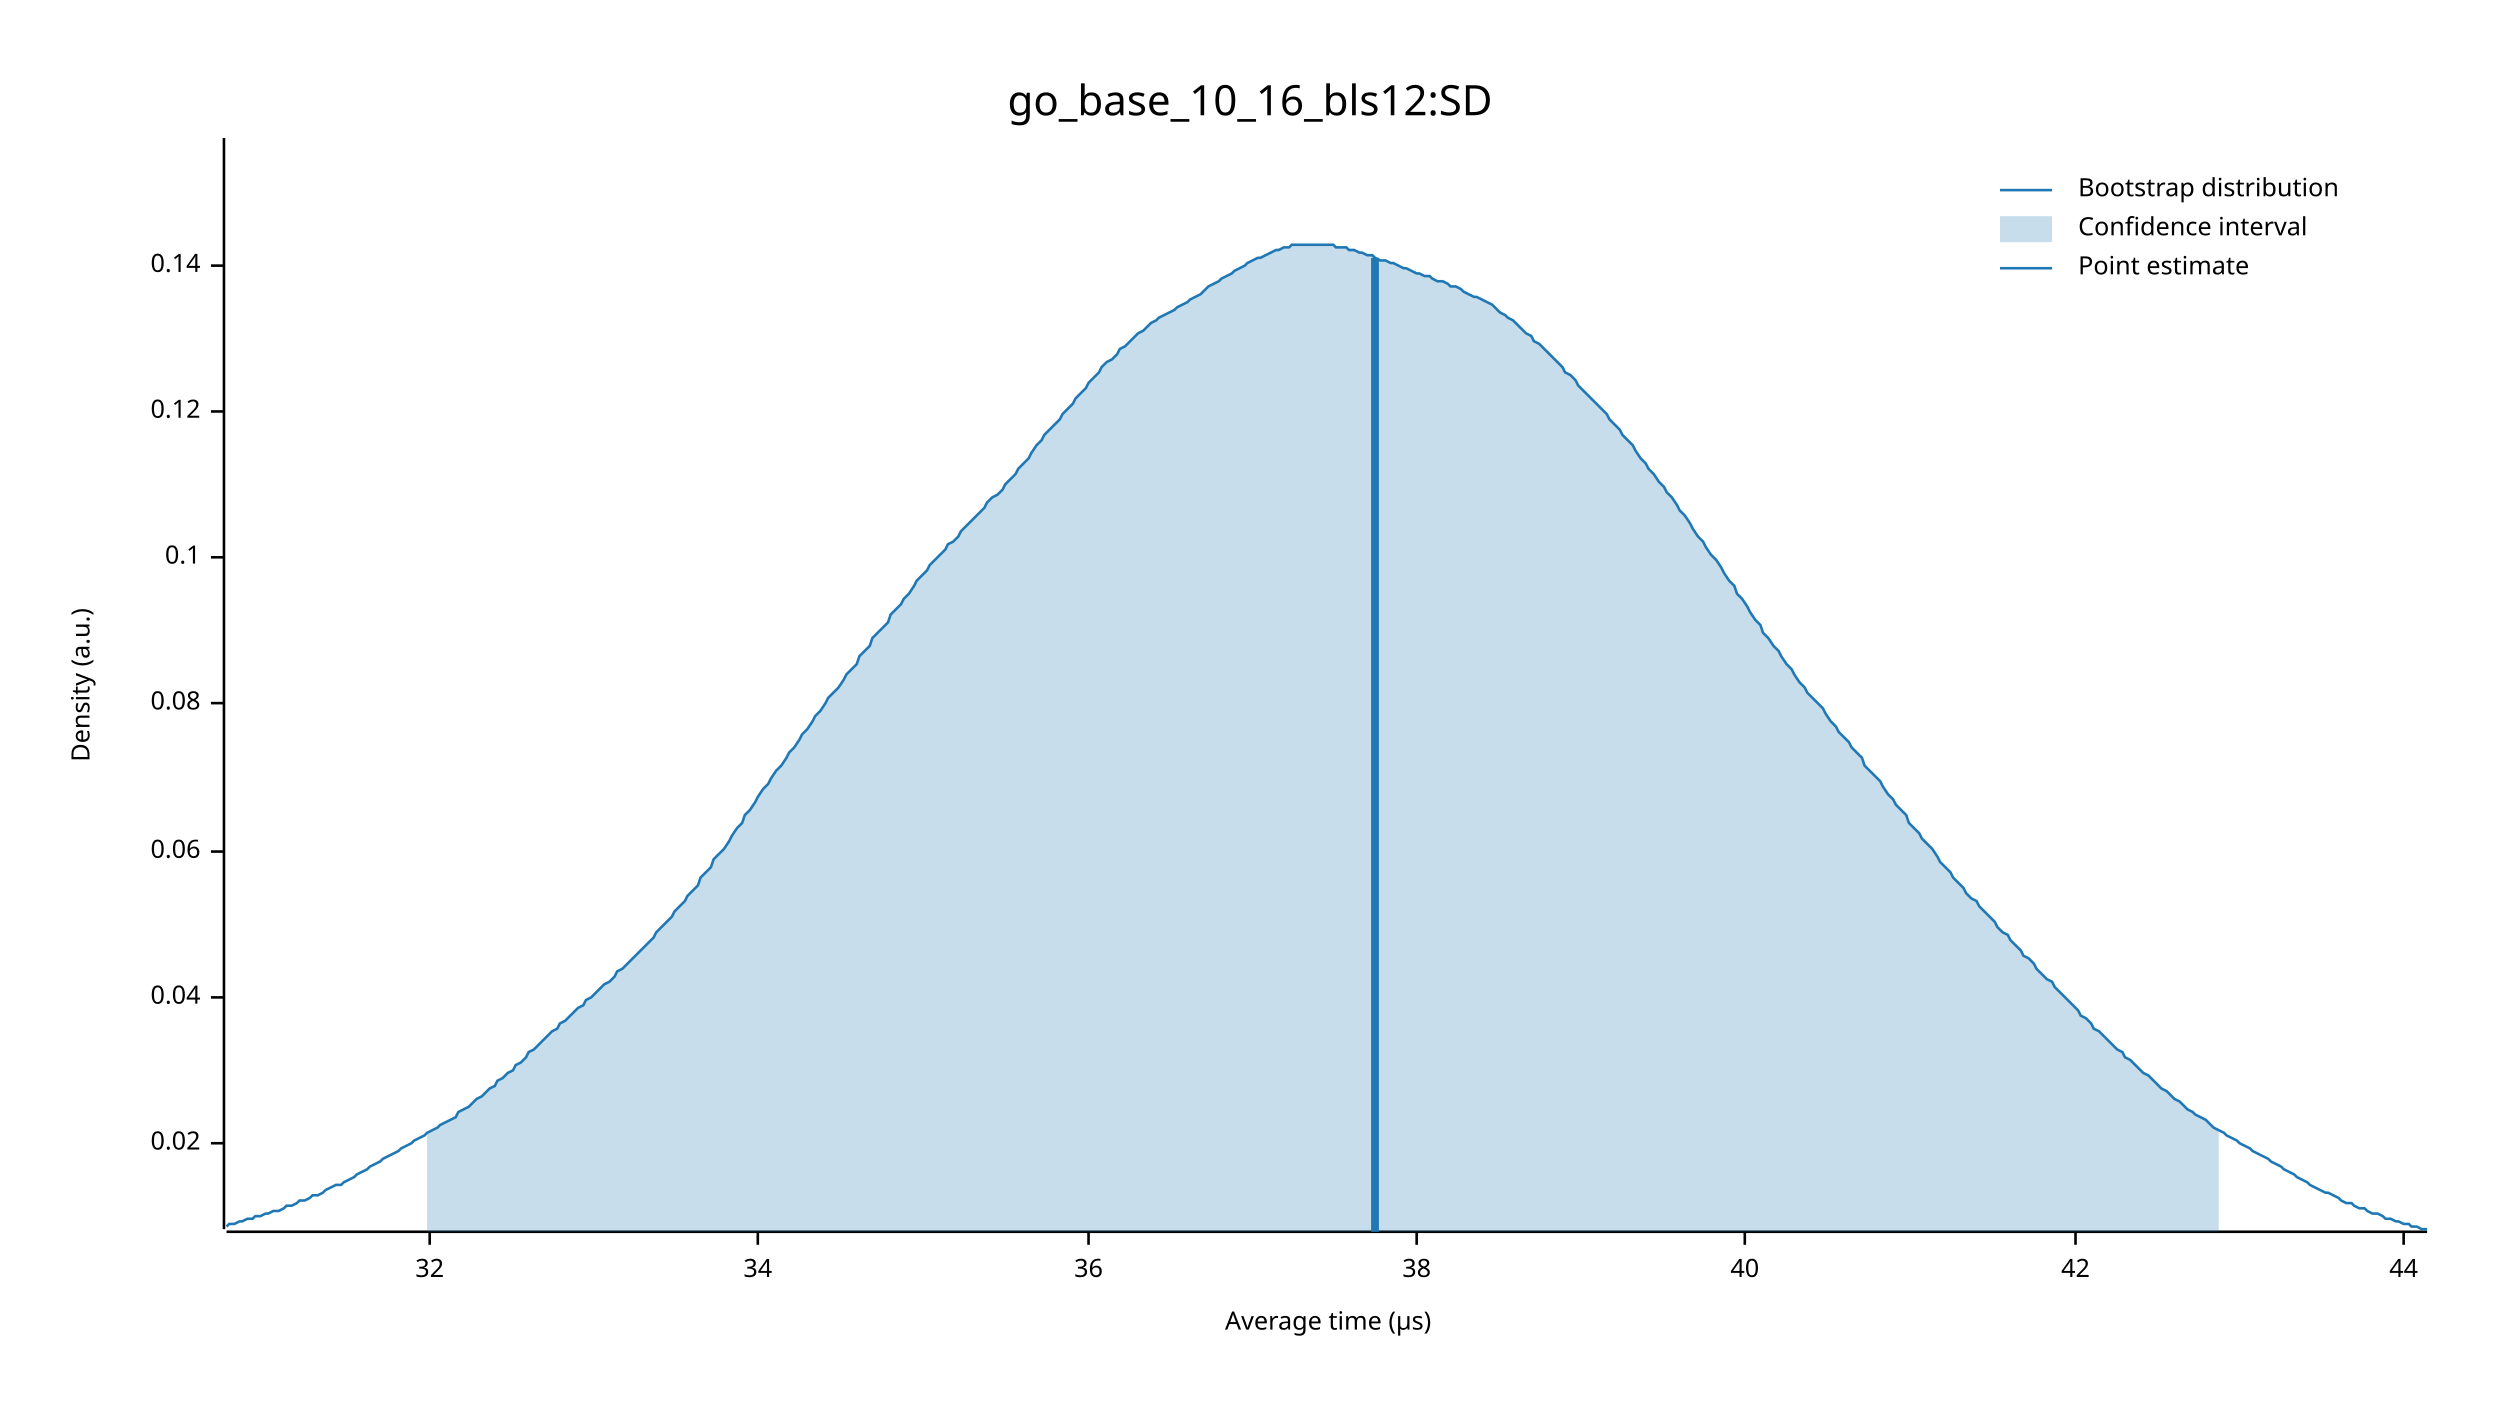
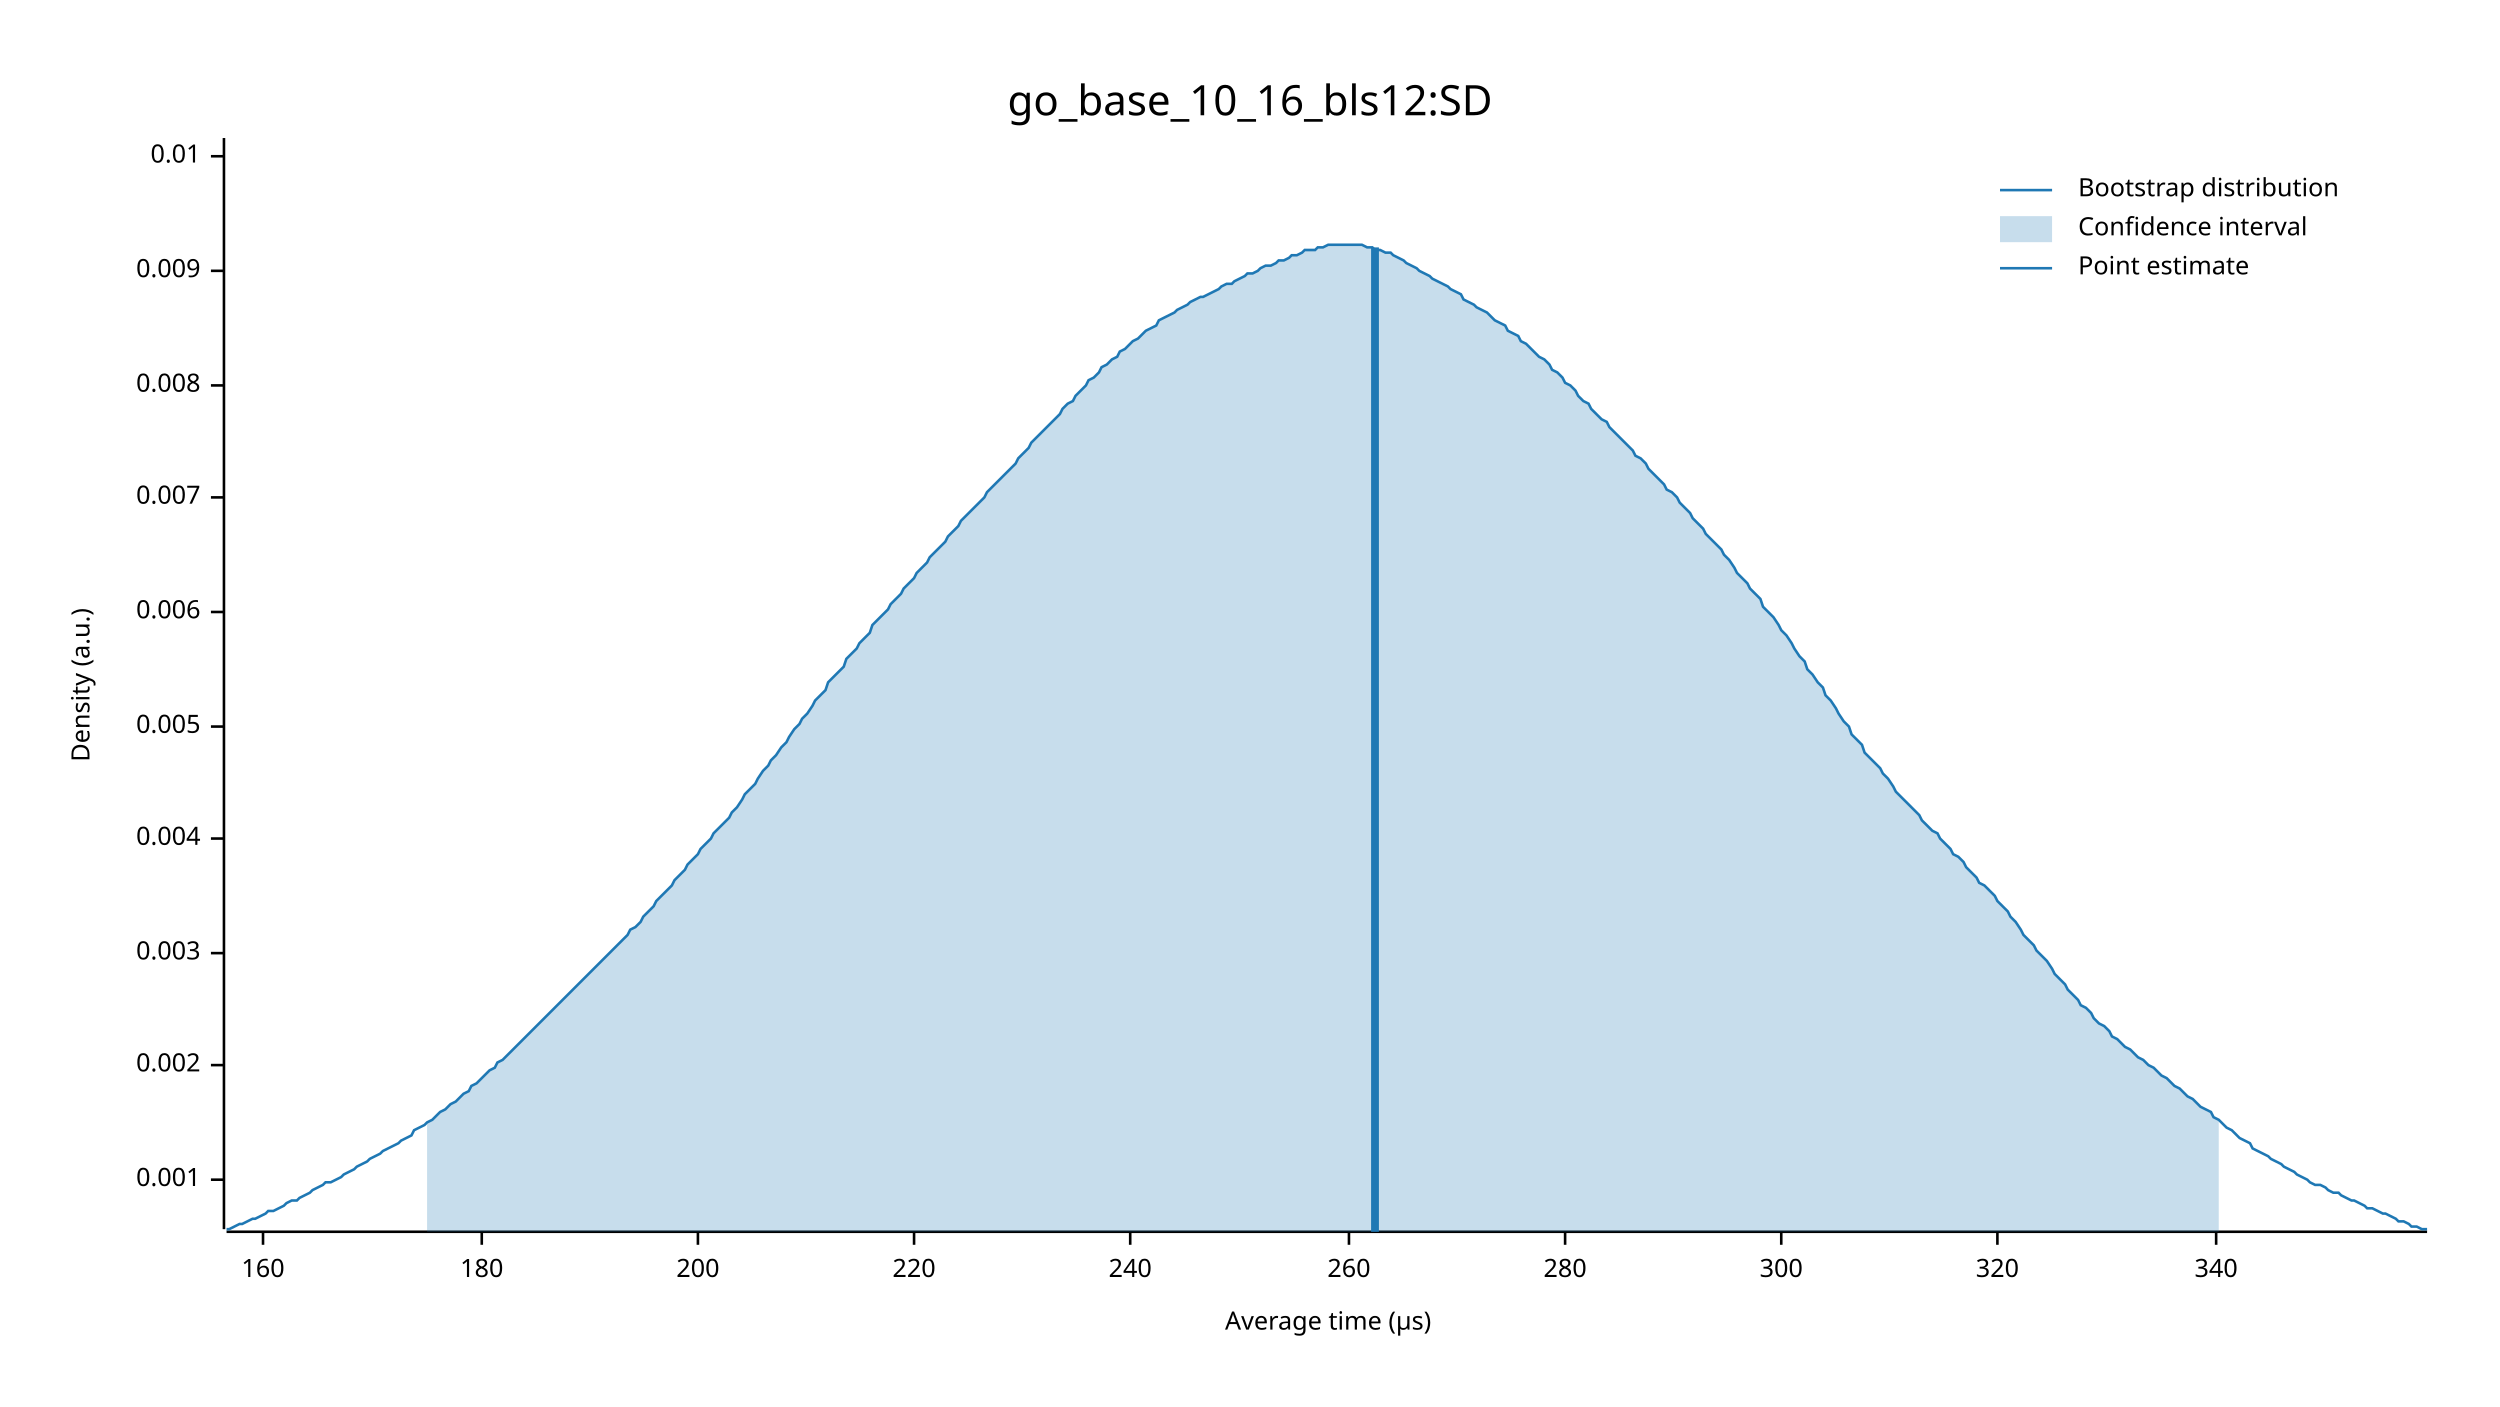
<svg xmlns="http://www.w3.org/2000/svg" width="960" height="540" viewBox="0 0 960 540">
  <text x="480" y="32" dy="0.76em" text-anchor="middle" font-family="sans-serif" font-size="16.129" opacity="1" fill="#000000">
go_base_10_16_bls12:SD
</text>
  <text x="27" y="263" dy="0.76em" text-anchor="middle" font-family="sans-serif" font-size="9.677" opacity="1" fill="#000000" transform="rotate(270, 27, 263)">
Density (a.u.)
</text>
  <text x="510" y="513" dy="-0.5ex" text-anchor="middle" font-family="sans-serif" font-size="9.677" opacity="1" fill="#000000">
Average time (µs)
</text>
  <polyline fill="none" opacity="1" stroke="#000000" stroke-width="1" points="86,53 86,472 " />
-   <text x="77" y="439" dy="0.5ex" text-anchor="end" font-family="sans-serif" font-size="9.677" opacity="1" fill="#000000">
- 0.02
+   <text x="77" y="453" dy="0.5ex" text-anchor="end" font-family="sans-serif" font-size="9.677" opacity="1" fill="#000000">
+ 0.001
</text>
-   <polyline fill="none" opacity="1" stroke="#000000" stroke-width="1" points="81,439 86,439 " />
-   <text x="77" y="383" dy="0.5ex" text-anchor="end" font-family="sans-serif" font-size="9.677" opacity="1" fill="#000000">
- 0.04
+   <polyline fill="none" opacity="1" stroke="#000000" stroke-width="1" points="81,453 86,453 " />
+   <text x="77" y="409" dy="0.5ex" text-anchor="end" font-family="sans-serif" font-size="9.677" opacity="1" fill="#000000">
+ 0.002
</text>
-   <polyline fill="none" opacity="1" stroke="#000000" stroke-width="1" points="81,383 86,383 " />
-   <text x="77" y="327" dy="0.5ex" text-anchor="end" font-family="sans-serif" font-size="9.677" opacity="1" fill="#000000">
- 0.06
+   <polyline fill="none" opacity="1" stroke="#000000" stroke-width="1" points="81,409 86,409 " />
+   <text x="77" y="366" dy="0.5ex" text-anchor="end" font-family="sans-serif" font-size="9.677" opacity="1" fill="#000000">
+ 0.003
</text>
-   <polyline fill="none" opacity="1" stroke="#000000" stroke-width="1" points="81,327 86,327 " />
-   <text x="77" y="270" dy="0.5ex" text-anchor="end" font-family="sans-serif" font-size="9.677" opacity="1" fill="#000000">
- 0.08
+   <polyline fill="none" opacity="1" stroke="#000000" stroke-width="1" points="81,366 86,366 " />
+   <text x="77" y="322" dy="0.5ex" text-anchor="end" font-family="sans-serif" font-size="9.677" opacity="1" fill="#000000">
+ 0.004
</text>
-   <polyline fill="none" opacity="1" stroke="#000000" stroke-width="1" points="81,270 86,270 " />
-   <text x="77" y="214" dy="0.5ex" text-anchor="end" font-family="sans-serif" font-size="9.677" opacity="1" fill="#000000">
- 0.1
+   <polyline fill="none" opacity="1" stroke="#000000" stroke-width="1" points="81,322 86,322 " />
+   <text x="77" y="279" dy="0.5ex" text-anchor="end" font-family="sans-serif" font-size="9.677" opacity="1" fill="#000000">
+ 0.005
</text>
-   <polyline fill="none" opacity="1" stroke="#000000" stroke-width="1" points="81,214 86,214 " />
-   <text x="77" y="158" dy="0.5ex" text-anchor="end" font-family="sans-serif" font-size="9.677" opacity="1" fill="#000000">
- 0.12
+   <polyline fill="none" opacity="1" stroke="#000000" stroke-width="1" points="81,279 86,279 " />
+   <text x="77" y="235" dy="0.5ex" text-anchor="end" font-family="sans-serif" font-size="9.677" opacity="1" fill="#000000">
+ 0.006
</text>
-   <polyline fill="none" opacity="1" stroke="#000000" stroke-width="1" points="81,158 86,158 " />
-   <text x="77" y="102" dy="0.5ex" text-anchor="end" font-family="sans-serif" font-size="9.677" opacity="1" fill="#000000">
- 0.14
+   <polyline fill="none" opacity="1" stroke="#000000" stroke-width="1" points="81,235 86,235 " />
+   <text x="77" y="191" dy="0.5ex" text-anchor="end" font-family="sans-serif" font-size="9.677" opacity="1" fill="#000000">
+ 0.007
</text>
-   <polyline fill="none" opacity="1" stroke="#000000" stroke-width="1" points="81,102 86,102 " />
+   <polyline fill="none" opacity="1" stroke="#000000" stroke-width="1" points="81,191 86,191 " />
+   <text x="77" y="148" dy="0.5ex" text-anchor="end" font-family="sans-serif" font-size="9.677" opacity="1" fill="#000000">
+ 0.008
+ </text>
+   <polyline fill="none" opacity="1" stroke="#000000" stroke-width="1" points="81,148 86,148 " />
+   <text x="77" y="104" dy="0.5ex" text-anchor="end" font-family="sans-serif" font-size="9.677" opacity="1" fill="#000000">
+ 0.009
+ </text>
+   <polyline fill="none" opacity="1" stroke="#000000" stroke-width="1" points="81,104 86,104 " />
+   <text x="77" y="60" dy="0.5ex" text-anchor="end" font-family="sans-serif" font-size="9.677" opacity="1" fill="#000000">
+ 0.01
+ </text>
+   <polyline fill="none" opacity="1" stroke="#000000" stroke-width="1" points="81,60 86,60 " />
  <polyline fill="none" opacity="1" stroke="#000000" stroke-width="1" points="87,473 932,473 " />
-   <text x="165" y="483" dy="0.76em" text-anchor="middle" font-family="sans-serif" font-size="9.677" opacity="1" fill="#000000">
- 32
+   <text x="101" y="483" dy="0.76em" text-anchor="middle" font-family="sans-serif" font-size="9.677" opacity="1" fill="#000000">
+ 160
</text>
-   <polyline fill="none" opacity="1" stroke="#000000" stroke-width="1" points="165,473 165,478 " />
-   <text x="291" y="483" dy="0.76em" text-anchor="middle" font-family="sans-serif" font-size="9.677" opacity="1" fill="#000000">
- 34
+   <polyline fill="none" opacity="1" stroke="#000000" stroke-width="1" points="101,473 101,478 " />
+   <text x="185" y="483" dy="0.76em" text-anchor="middle" font-family="sans-serif" font-size="9.677" opacity="1" fill="#000000">
+ 180
</text>
-   <polyline fill="none" opacity="1" stroke="#000000" stroke-width="1" points="291,473 291,478 " />
-   <text x="418" y="483" dy="0.76em" text-anchor="middle" font-family="sans-serif" font-size="9.677" opacity="1" fill="#000000">
- 36
+   <polyline fill="none" opacity="1" stroke="#000000" stroke-width="1" points="185,473 185,478 " />
+   <text x="268" y="483" dy="0.76em" text-anchor="middle" font-family="sans-serif" font-size="9.677" opacity="1" fill="#000000">
+ 200
</text>
-   <polyline fill="none" opacity="1" stroke="#000000" stroke-width="1" points="418,473 418,478 " />
-   <text x="544" y="483" dy="0.76em" text-anchor="middle" font-family="sans-serif" font-size="9.677" opacity="1" fill="#000000">
- 38
+   <polyline fill="none" opacity="1" stroke="#000000" stroke-width="1" points="268,473 268,478 " />
+   <text x="351" y="483" dy="0.76em" text-anchor="middle" font-family="sans-serif" font-size="9.677" opacity="1" fill="#000000">
+ 220
</text>
-   <polyline fill="none" opacity="1" stroke="#000000" stroke-width="1" points="544,473 544,478 " />
-   <text x="670" y="483" dy="0.76em" text-anchor="middle" font-family="sans-serif" font-size="9.677" opacity="1" fill="#000000">
- 40
+   <polyline fill="none" opacity="1" stroke="#000000" stroke-width="1" points="351,473 351,478 " />
+   <text x="434" y="483" dy="0.76em" text-anchor="middle" font-family="sans-serif" font-size="9.677" opacity="1" fill="#000000">
+ 240
</text>
-   <polyline fill="none" opacity="1" stroke="#000000" stroke-width="1" points="670,473 670,478 " />
-   <text x="797" y="483" dy="0.76em" text-anchor="middle" font-family="sans-serif" font-size="9.677" opacity="1" fill="#000000">
- 42
+   <polyline fill="none" opacity="1" stroke="#000000" stroke-width="1" points="434,473 434,478 " />
+   <text x="518" y="483" dy="0.76em" text-anchor="middle" font-family="sans-serif" font-size="9.677" opacity="1" fill="#000000">
+ 260
</text>
-   <polyline fill="none" opacity="1" stroke="#000000" stroke-width="1" points="797,473 797,478 " />
-   <text x="923" y="483" dy="0.76em" text-anchor="middle" font-family="sans-serif" font-size="9.677" opacity="1" fill="#000000">
- 44
+   <polyline fill="none" opacity="1" stroke="#000000" stroke-width="1" points="518,473 518,478 " />
+   <text x="601" y="483" dy="0.76em" text-anchor="middle" font-family="sans-serif" font-size="9.677" opacity="1" fill="#000000">
+ 280
</text>
-   <polyline fill="none" opacity="1" stroke="#000000" stroke-width="1" points="923,473 923,478 " />
-   <polyline fill="none" opacity="1" stroke="#1F78B4" stroke-width="1" points="87,471 88,470 90,470 92,469 93,469 95,468 97,468 98,467 100,467 102,466 103,466 105,465 107,465 109,464 110,463 112,463 114,462 115,461 117,461 119,460 120,459 122,459 124,458 125,457 127,456 129,455 131,455 132,454 134,453 136,452 137,451 139,450 141,449 142,448 144,447 146,446 147,445 149,444 151,443 153,442 154,441 156,440 158,439 159,438 161,437 163,436 164,435 166,434 168,433 169,432 171,431 173,430 175,429 176,427 178,426 180,425 181,424 183,422 185,421 186,420 188,418 190,417 191,415 193,414 195,412 197,411 198,409 200,408 202,406 203,404 205,403 207,401 208,400 210,398 212,396 214,395 215,393 217,392 219,390 220,389 222,387 224,386 225,384 227,383 229,381 230,380 232,378 234,377 236,375 237,373 239,372 241,370 242,369 244,367 246,365 247,364 249,362 251,360 252,358 254,356 256,354 258,352 259,350 261,348 263,346 264,344 266,342 268,340 269,337 271,335 273,333 274,330 276,328 278,326 280,323 281,321 283,318 285,316 286,313 288,311 290,308 291,306 293,303 295,301 296,299 298,296 300,294 302,291 303,289 305,287 307,284 308,282 310,280 312,277 313,275 315,273 317,270 318,268 320,266 322,264 324,261 325,259 327,257 329,255 330,252 332,250 334,248 335,245 337,243 339,241 341,239 342,236 344,234 346,232 347,230 349,228 351,225 352,223 354,221 356,219 357,217 359,215 361,213 363,211 364,209 366,208 368,206 369,204 371,202 373,200 374,199 376,197 378,195 379,193 381,191 383,190 385,188 386,186 388,184 390,182 391,180 393,178 395,176 396,174 398,171 400,169 401,167 403,165 405,163 407,161 408,159 410,157 412,155 413,153 415,151 417,149 418,147 420,145 422,143 423,141 425,139 427,138 429,136 430,134 432,133 434,131 435,130 437,128 439,127 440,126 442,124 444,123 445,122 447,121 449,120 451,119 452,118 454,117 456,116 457,115 459,114 461,113 462,112 464,110 466,109 468,108 469,107 471,106 473,105 474,104 476,103 478,102 479,101 481,100 483,99 484,99 486,98 488,97 490,96 491,96 493,95 495,95 496,94 498,94 500,94 501,94 503,94 505,94 506,94 508,94 510,94 512,94 513,95 515,95 517,95 518,96 520,96 522,97 523,97 525,98 527,98 528,99 530,100 532,100 534,101 535,101 537,102 539,103 540,103 542,104 544,105 545,105 547,106 549,106 550,107 552,108 554,108 556,109 557,110 559,110 561,111 562,112 564,113 566,114 567,114 569,115 571,116 573,117 574,118 576,120 578,121 579,122 581,123 583,125 584,126 586,128 588,129 589,131 591,132 593,134 595,136 596,137 598,139 600,141 601,143 603,144 605,146 606,148 608,150 610,152 611,153 613,155 615,157 617,159 618,161 620,163 622,165 623,167 625,169 627,171 628,173 630,176 632,178 633,180 635,182 637,185 639,187 640,189 642,191 644,194 645,196 647,198 649,201 650,203 652,206 654,208 655,210 657,213 659,215 661,218 662,220 664,223 666,225 667,228 669,230 671,233 672,235 674,238 676,240 677,243 679,245 681,248 683,250 684,252 686,255 688,257 689,259 691,262 693,264 694,266 696,268 698,270 700,272 701,274 703,277 705,279 706,281 708,283 710,285 711,287 713,289 715,291 716,294 718,296 720,298 722,300 723,302 725,305 727,307 728,309 730,311 732,313 733,316 735,318 737,320 738,322 740,324 742,326 744,329 745,331 747,333 749,335 750,337 752,339 754,341 755,343 757,345 759,346 760,348 762,350 764,352 766,354 767,356 769,358 771,359 772,361 774,363 776,365 777,367 779,368 781,370 782,372 784,374 786,376 788,377 789,379 791,381 793,383 794,384 796,386 798,388 799,390 801,391 803,393 804,395 806,396 808,398 810,400 811,401 813,403 815,404 816,406 818,407 820,409 821,410 823,412 825,413 827,415 828,416 830,418 832,419 833,420 835,422 837,423 838,424 840,426 842,427 843,428 845,429 847,430 849,432 850,433 852,434 854,435 855,436 857,437 859,438 860,439 862,440 864,441 865,442 867,443 869,444 871,445 872,446 874,447 876,448 877,449 879,450 881,451 882,452 884,453 886,454 887,455 889,456 891,457 893,458 894,458 896,459 898,460 899,461 901,462 903,462 904,463 906,464 908,464 909,465 911,466 913,466 915,467 916,468 918,468 920,469 921,469 923,470 925,470 926,471 928,471 930,472 932,472 " />
-   <polygon opacity="0.25" fill="#1F78B4" points="164,435 166,434 168,433 169,432 171,431 173,430 175,429 176,427 178,426 180,425 181,424 183,422 185,421 186,420 188,418 190,417 191,415 193,414 195,412 197,411 198,409 200,408 202,406 203,404 205,403 207,401 208,400 210,398 212,396 214,395 215,393 217,392 219,390 220,389 222,387 224,386 225,384 227,383 229,381 230,380 232,378 234,377 236,375 237,373 239,372 241,370 242,369 244,367 246,365 247,364 249,362 251,360 252,358 254,356 256,354 258,352 259,350 261,348 263,346 264,344 266,342 268,340 269,337 271,335 273,333 274,330 276,328 278,326 280,323 281,321 283,318 285,316 286,313 288,311 290,308 291,306 293,303 295,301 296,299 298,296 300,294 302,291 303,289 305,287 307,284 308,282 310,280 312,277 313,275 315,273 317,270 318,268 320,266 322,264 324,261 325,259 327,257 329,255 330,252 332,250 334,248 335,245 337,243 339,241 341,239 342,236 344,234 346,232 347,230 349,228 351,225 352,223 354,221 356,219 357,217 359,215 361,213 363,211 364,209 366,208 368,206 369,204 371,202 373,200 374,199 376,197 378,195 379,193 381,191 383,190 385,188 386,186 388,184 390,182 391,180 393,178 395,176 396,174 398,171 400,169 401,167 403,165 405,163 407,161 408,159 410,157 412,155 413,153 415,151 417,149 418,147 420,145 422,143 423,141 425,139 427,138 429,136 430,134 432,133 434,131 435,130 437,128 439,127 440,126 442,124 444,123 445,122 447,121 449,120 451,119 452,118 454,117 456,116 457,115 459,114 461,113 462,112 464,110 466,109 468,108 469,107 471,106 473,105 474,104 476,103 478,102 479,101 481,100 483,99 484,99 486,98 488,97 490,96 491,96 493,95 495,95 496,94 498,94 500,94 501,94 503,94 505,94 506,94 508,94 510,94 512,94 513,95 515,95 517,95 518,96 520,96 522,97 523,97 525,98 527,98 528,99 530,100 532,100 534,101 535,101 537,102 539,103 540,103 542,104 544,105 545,105 547,106 549,106 550,107 552,108 554,108 556,109 557,110 559,110 561,111 562,112 564,113 566,114 567,114 569,115 571,116 573,117 574,118 576,120 578,121 579,122 581,123 583,125 584,126 586,128 588,129 589,131 591,132 593,134 595,136 596,137 598,139 600,141 601,143 603,144 605,146 606,148 608,150 610,152 611,153 613,155 615,157 617,159 618,161 620,163 622,165 623,167 625,169 627,171 628,173 630,176 632,178 633,180 635,182 637,185 639,187 640,189 642,191 644,194 645,196 647,198 649,201 650,203 652,206 654,208 655,210 657,213 659,215 661,218 662,220 664,223 666,225 667,228 669,230 671,233 672,235 674,238 676,240 677,243 679,245 681,248 683,250 684,252 686,255 688,257 689,259 691,262 693,264 694,266 696,268 698,270 700,272 701,274 703,277 705,279 706,281 708,283 710,285 711,287 713,289 715,291 716,294 718,296 720,298 722,300 723,302 725,305 727,307 728,309 730,311 732,313 733,316 735,318 737,320 738,322 740,324 742,326 744,329 745,331 747,333 749,335 750,337 752,339 754,341 755,343 757,345 759,346 760,348 762,350 764,352 766,354 767,356 769,358 771,359 772,361 774,363 776,365 777,367 779,368 781,370 782,372 784,374 786,376 788,377 789,379 791,381 793,383 794,384 796,386 798,388 799,390 801,391 803,393 804,395 806,396 808,398 810,400 811,401 813,403 815,404 816,406 818,407 820,409 821,410 823,412 825,413 827,415 828,416 830,418 832,419 833,420 835,422 837,423 838,424 840,426 842,427 843,428 845,429 847,430 849,432 850,433 852,434 852,473 164,473 " />
-   <polyline fill="none" opacity="1" stroke="#1F78B4" stroke-width="3" points="528,473 528,99 " />
+   <polyline fill="none" opacity="1" stroke="#000000" stroke-width="1" points="601,473 601,478 " />
+   <text x="684" y="483" dy="0.76em" text-anchor="middle" font-family="sans-serif" font-size="9.677" opacity="1" fill="#000000">
+ 300
+ </text>
+   <polyline fill="none" opacity="1" stroke="#000000" stroke-width="1" points="684,473 684,478 " />
+   <text x="767" y="483" dy="0.76em" text-anchor="middle" font-family="sans-serif" font-size="9.677" opacity="1" fill="#000000">
+ 320
+ </text>
+   <polyline fill="none" opacity="1" stroke="#000000" stroke-width="1" points="767,473 767,478 " />
+   <text x="851" y="483" dy="0.76em" text-anchor="middle" font-family="sans-serif" font-size="9.677" opacity="1" fill="#000000">
+ 340
+ </text>
+   <polyline fill="none" opacity="1" stroke="#000000" stroke-width="1" points="851,473 851,478 " />
+   <polyline fill="none" opacity="1" stroke="#1F78B4" stroke-width="1" points="87,472 88,472 90,471 92,470 93,470 95,469 97,468 98,468 100,467 102,466 103,465 105,465 107,464 109,463 110,462 112,461 114,461 115,460 117,459 119,458 120,457 122,456 124,455 125,454 127,454 129,453 131,452 132,451 134,450 136,449 137,448 139,447 141,446 142,445 144,444 146,443 147,442 149,441 151,440 153,439 154,438 156,437 158,436 159,434 161,433 163,432 164,431 166,430 168,428 169,427 171,426 173,424 175,423 176,422 178,420 180,419 181,417 183,416 185,414 186,413 188,411 190,410 191,408 193,407 195,405 197,403 198,402 200,400 202,398 203,397 205,395 207,393 208,392 210,390 212,388 214,386 215,385 217,383 219,381 220,380 222,378 224,376 225,375 227,373 229,371 230,370 232,368 234,366 236,364 237,363 239,361 241,359 242,357 244,356 246,354 247,352 249,350 251,348 252,346 254,344 256,342 258,340 259,338 261,336 263,334 264,332 266,330 268,328 269,326 271,324 273,322 274,320 276,318 278,316 280,314 281,312 283,310 285,307 286,305 288,303 290,301 291,299 293,296 295,294 296,292 298,290 300,287 302,285 303,283 305,280 307,278 308,276 310,274 312,271 313,269 315,267 317,265 318,262 320,260 322,258 324,256 325,253 327,251 329,249 330,247 332,245 334,243 335,240 337,238 339,236 341,234 342,232 344,230 346,228 347,226 349,224 351,222 352,220 354,218 356,216 357,214 359,212 361,210 363,208 364,206 366,204 368,202 369,200 371,198 373,196 374,195 376,193 378,191 379,189 381,187 383,185 385,183 386,182 388,180 390,178 391,176 393,174 395,172 396,170 398,168 400,166 401,165 403,163 405,161 407,159 408,157 410,155 412,154 413,152 415,150 417,148 418,146 420,145 422,143 423,141 425,140 427,138 429,137 430,135 432,134 434,132 435,131 437,130 439,128 440,127 442,126 444,125 445,123 447,122 449,121 451,120 452,119 454,118 456,117 457,116 459,115 461,114 462,114 464,113 466,112 468,111 469,110 471,109 473,109 474,108 476,107 478,106 479,105 481,105 483,104 484,103 486,102 488,102 490,101 491,100 493,100 495,99 496,98 498,98 500,97 501,96 503,96 505,96 506,95 508,95 510,94 512,94 513,94 515,94 517,94 518,94 520,94 522,94 523,94 525,95 527,95 528,96 530,96 532,97 534,97 535,98 537,99 539,100 540,101 542,102 544,103 545,104 547,105 549,106 550,107 552,108 554,109 556,110 557,111 559,112 561,113 562,115 564,116 566,117 567,118 569,119 571,120 573,122 574,123 576,124 578,125 579,127 581,128 583,129 584,131 586,132 588,134 589,135 591,137 593,138 595,140 596,142 598,143 600,145 601,147 603,148 605,150 606,152 608,154 610,155 611,157 613,159 615,161 617,162 618,164 620,166 622,168 623,169 625,171 627,173 628,175 630,176 632,178 633,180 635,182 637,184 639,186 640,188 642,189 644,191 645,193 647,195 649,197 650,199 652,201 654,203 655,205 657,207 659,209 661,211 662,213 664,215 666,218 667,220 669,222 671,224 672,226 674,228 676,230 677,233 679,235 681,237 683,240 684,242 686,244 688,247 689,249 691,252 693,254 694,257 696,259 698,262 700,264 701,267 703,269 705,272 706,274 708,277 710,279 711,282 713,284 715,286 716,289 718,291 720,293 722,295 723,297 725,299 727,302 728,304 730,306 732,308 733,309 735,311 737,313 738,315 740,317 742,319 744,320 745,322 747,324 749,326 750,328 752,329 754,331 755,333 757,335 759,337 760,339 762,340 764,342 766,344 767,346 769,348 771,350 772,352 774,354 776,357 777,359 779,361 781,363 782,365 784,367 786,369 788,372 789,374 791,376 793,378 794,380 796,382 798,384 799,386 801,387 803,389 804,391 806,393 808,394 810,396 811,398 813,399 815,401 816,402 818,403 820,405 821,406 823,407 825,409 827,410 828,411 830,413 832,414 833,415 835,417 837,418 838,419 840,421 842,422 843,423 845,425 847,426 849,427 850,429 852,430 854,432 855,433 857,434 859,436 860,437 862,438 864,439 865,441 867,442 869,443 871,444 872,445 874,446 876,447 877,448 879,449 881,450 882,451 884,452 886,453 887,454 889,455 891,455 893,456 894,457 896,458 898,458 899,459 901,460 903,461 904,461 906,462 908,463 909,464 911,464 913,465 915,466 916,466 918,467 920,468 921,469 923,469 925,470 926,471 928,471 930,472 932,472 " />
+   <polygon opacity="0.25" fill="#1F78B4" points="164,431 166,430 168,428 169,427 171,426 173,424 175,423 176,422 178,420 180,419 181,417 183,416 185,414 186,413 188,411 190,410 191,408 193,407 195,405 197,403 198,402 200,400 202,398 203,397 205,395 207,393 208,392 210,390 212,388 214,386 215,385 217,383 219,381 220,380 222,378 224,376 225,375 227,373 229,371 230,370 232,368 234,366 236,364 237,363 239,361 241,359 242,357 244,356 246,354 247,352 249,350 251,348 252,346 254,344 256,342 258,340 259,338 261,336 263,334 264,332 266,330 268,328 269,326 271,324 273,322 274,320 276,318 278,316 280,314 281,312 283,310 285,307 286,305 288,303 290,301 291,299 293,296 295,294 296,292 298,290 300,287 302,285 303,283 305,280 307,278 308,276 310,274 312,271 313,269 315,267 317,265 318,262 320,260 322,258 324,256 325,253 327,251 329,249 330,247 332,245 334,243 335,240 337,238 339,236 341,234 342,232 344,230 346,228 347,226 349,224 351,222 352,220 354,218 356,216 357,214 359,212 361,210 363,208 364,206 366,204 368,202 369,200 371,198 373,196 374,195 376,193 378,191 379,189 381,187 383,185 385,183 386,182 388,180 390,178 391,176 393,174 395,172 396,170 398,168 400,166 401,165 403,163 405,161 407,159 408,157 410,155 412,154 413,152 415,150 417,148 418,146 420,145 422,143 423,141 425,140 427,138 429,137 430,135 432,134 434,132 435,131 437,130 439,128 440,127 442,126 444,125 445,123 447,122 449,121 451,120 452,119 454,118 456,117 457,116 459,115 461,114 462,114 464,113 466,112 468,111 469,110 471,109 473,109 474,108 476,107 478,106 479,105 481,105 483,104 484,103 486,102 488,102 490,101 491,100 493,100 495,99 496,98 498,98 500,97 501,96 503,96 505,96 506,95 508,95 510,94 512,94 513,94 515,94 517,94 518,94 520,94 522,94 523,94 525,95 527,95 528,96 530,96 532,97 534,97 535,98 537,99 539,100 540,101 542,102 544,103 545,104 547,105 549,106 550,107 552,108 554,109 556,110 557,111 559,112 561,113 562,115 564,116 566,117 567,118 569,119 571,120 573,122 574,123 576,124 578,125 579,127 581,128 583,129 584,131 586,132 588,134 589,135 591,137 593,138 595,140 596,142 598,143 600,145 601,147 603,148 605,150 606,152 608,154 610,155 611,157 613,159 615,161 617,162 618,164 620,166 622,168 623,169 625,171 627,173 628,175 630,176 632,178 633,180 635,182 637,184 639,186 640,188 642,189 644,191 645,193 647,195 649,197 650,199 652,201 654,203 655,205 657,207 659,209 661,211 662,213 664,215 666,218 667,220 669,222 671,224 672,226 674,228 676,230 677,233 679,235 681,237 683,240 684,242 686,244 688,247 689,249 691,252 693,254 694,257 696,259 698,262 700,264 701,267 703,269 705,272 706,274 708,277 710,279 711,282 713,284 715,286 716,289 718,291 720,293 722,295 723,297 725,299 727,302 728,304 730,306 732,308 733,309 735,311 737,313 738,315 740,317 742,319 744,320 745,322 747,324 749,326 750,328 752,329 754,331 755,333 757,335 759,337 760,339 762,340 764,342 766,344 767,346 769,348 771,350 772,352 774,354 776,357 777,359 779,361 781,363 782,365 784,367 786,369 788,372 789,374 791,376 793,378 794,380 796,382 798,384 799,386 801,387 803,389 804,391 806,393 808,394 810,396 811,398 813,399 815,401 816,402 818,403 820,405 821,406 823,407 825,409 827,410 828,411 830,413 832,414 833,415 835,417 837,418 838,419 840,421 842,422 843,423 845,425 847,426 849,427 850,429 852,430 852,473 164,473 " />
+   <polyline fill="none" opacity="1" stroke="#1F78B4" stroke-width="3" points="528,473 528,95 " />
  <text x="798" y="68" dy="0.76em" text-anchor="start" font-family="sans-serif" font-size="9.677" opacity="1" fill="#000000">
Bootstrap distribution
</text>
  <text x="798" y="83" dy="0.76em" text-anchor="start" font-family="sans-serif" font-size="9.677" opacity="1" fill="#000000">
Confidence interval
</text>
  <text x="798" y="98" dy="0.76em" text-anchor="start" font-family="sans-serif" font-size="9.677" opacity="1" fill="#000000">
Point estimate
</text>
  <polyline fill="none" opacity="1" stroke="#1F78B4" stroke-width="1" points="768,73 788,73 " />
  <rect x="768" y="83" width="20" height="10" opacity="0.25" fill="#1F78B4" stroke="none" />
  <polyline fill="none" opacity="1" stroke="#1F78B4" stroke-width="1" points="768,103 788,103 " />
</svg>
